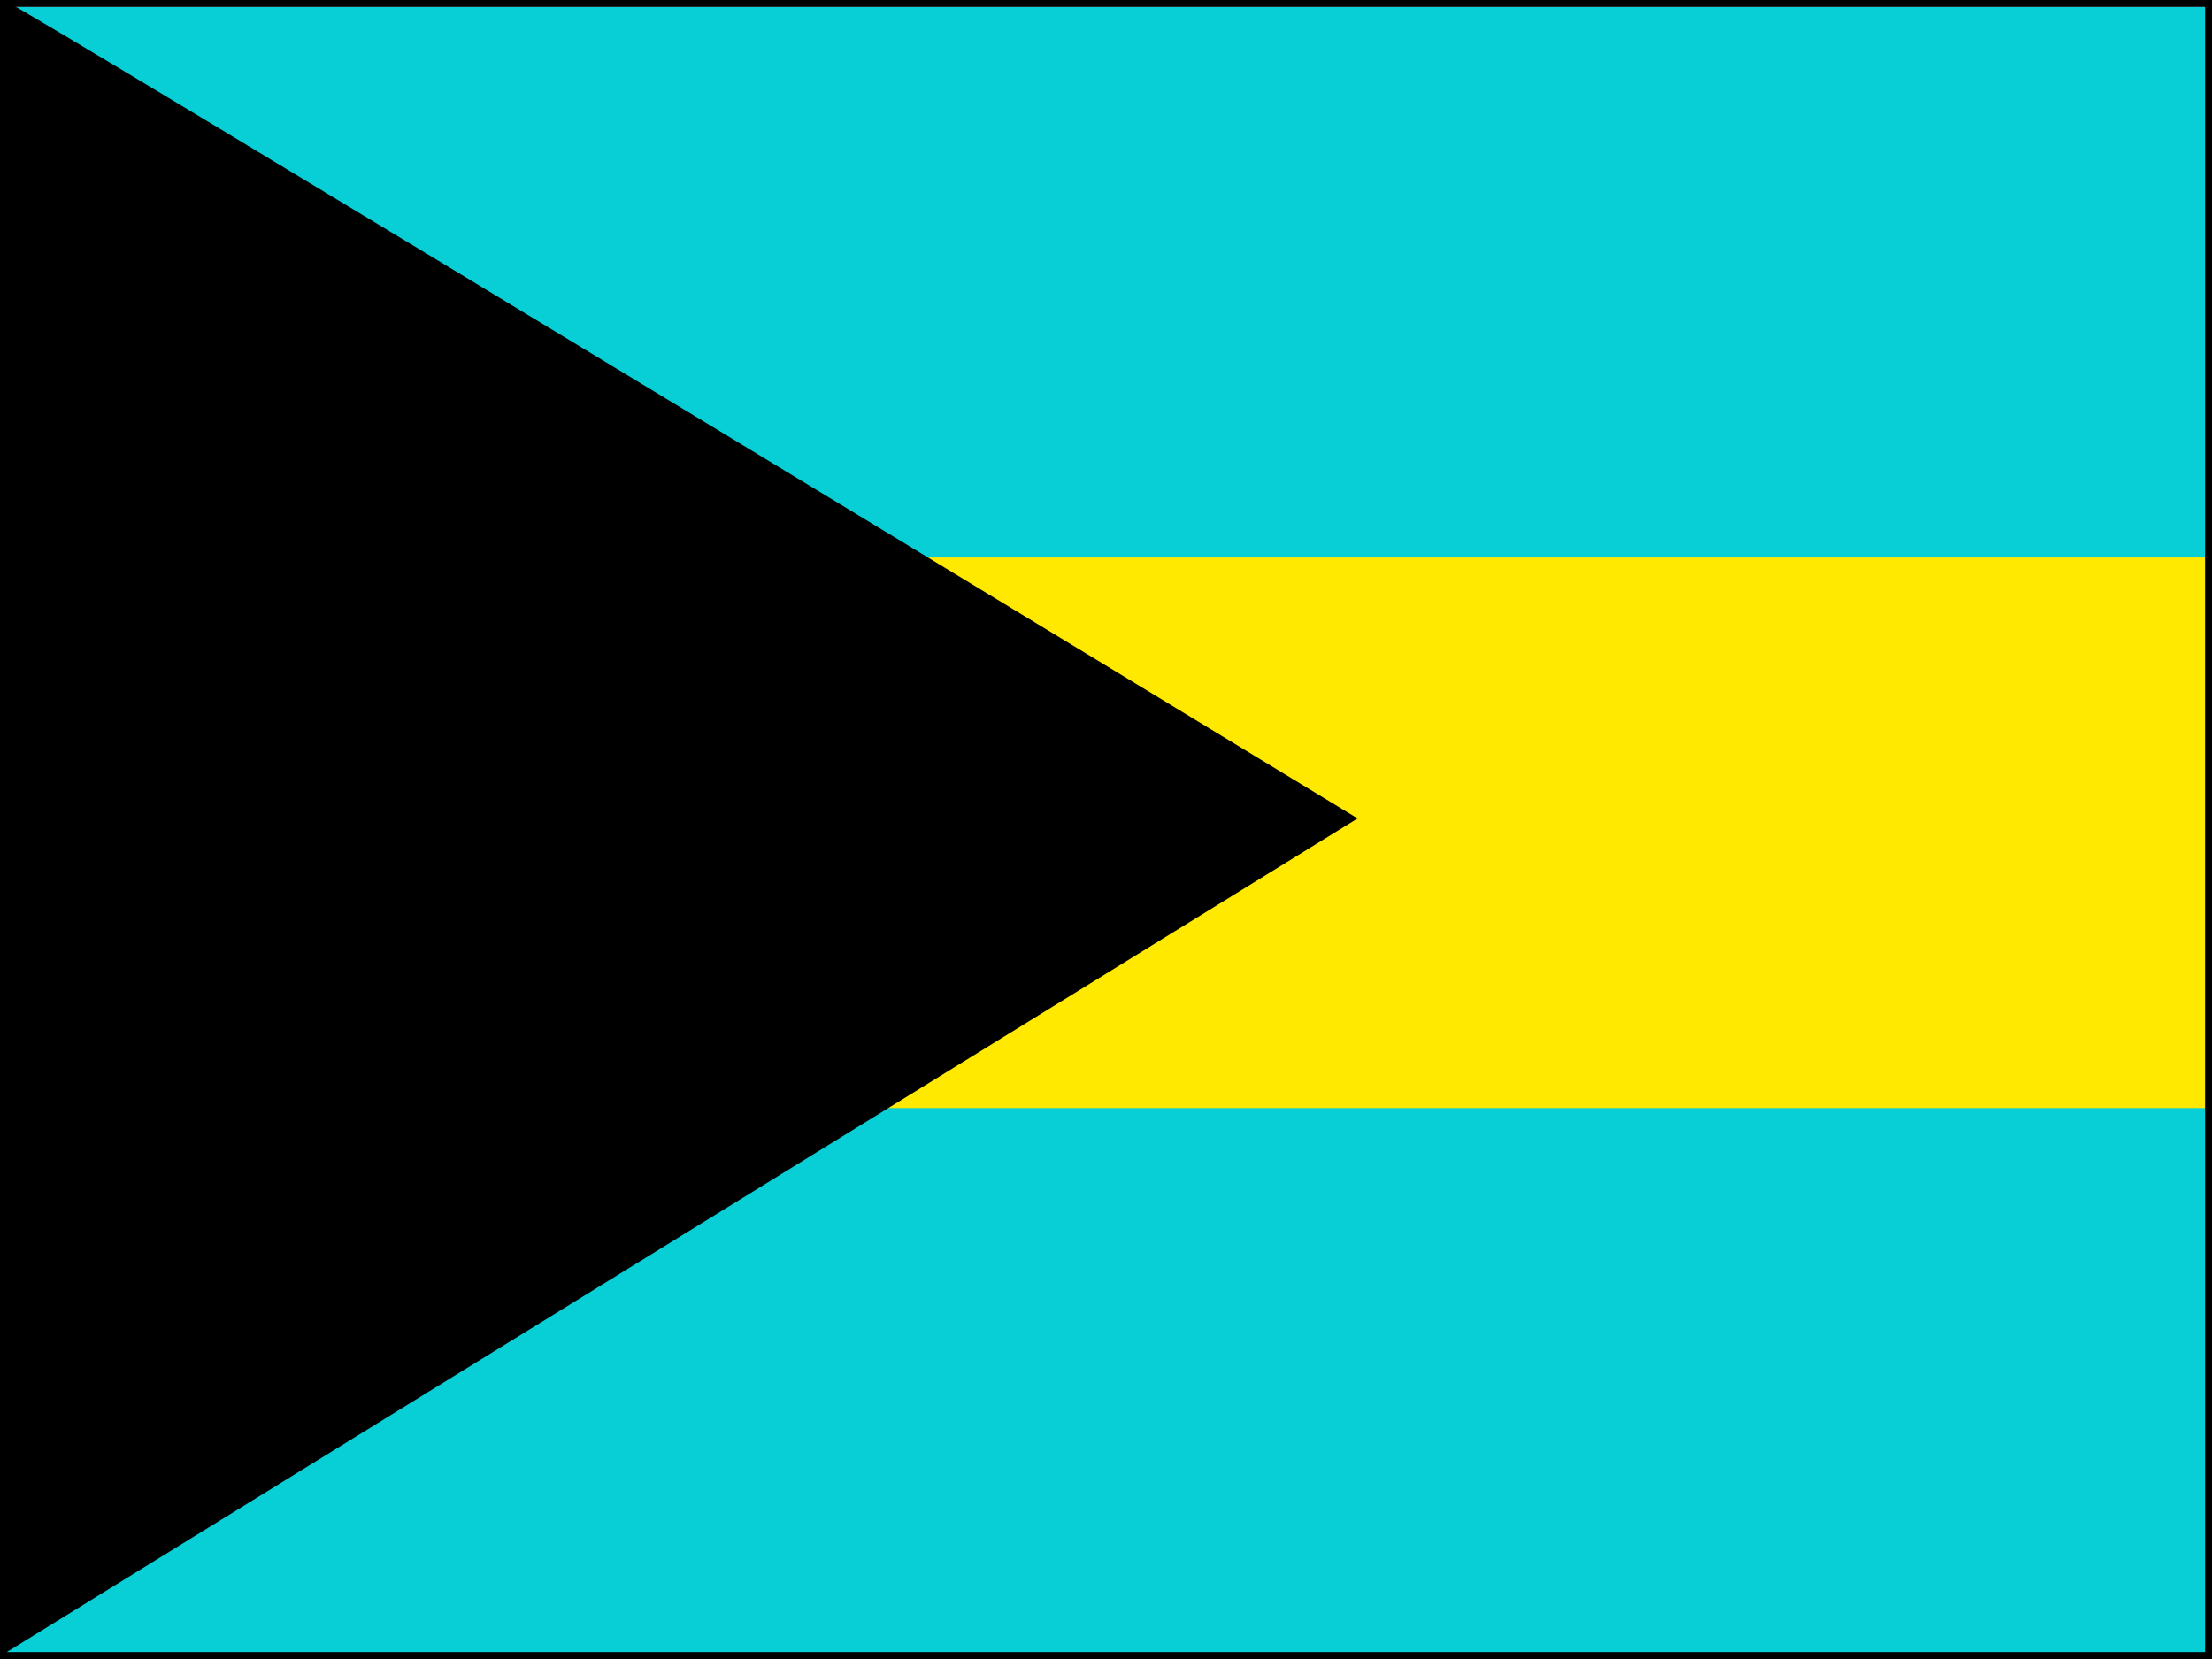
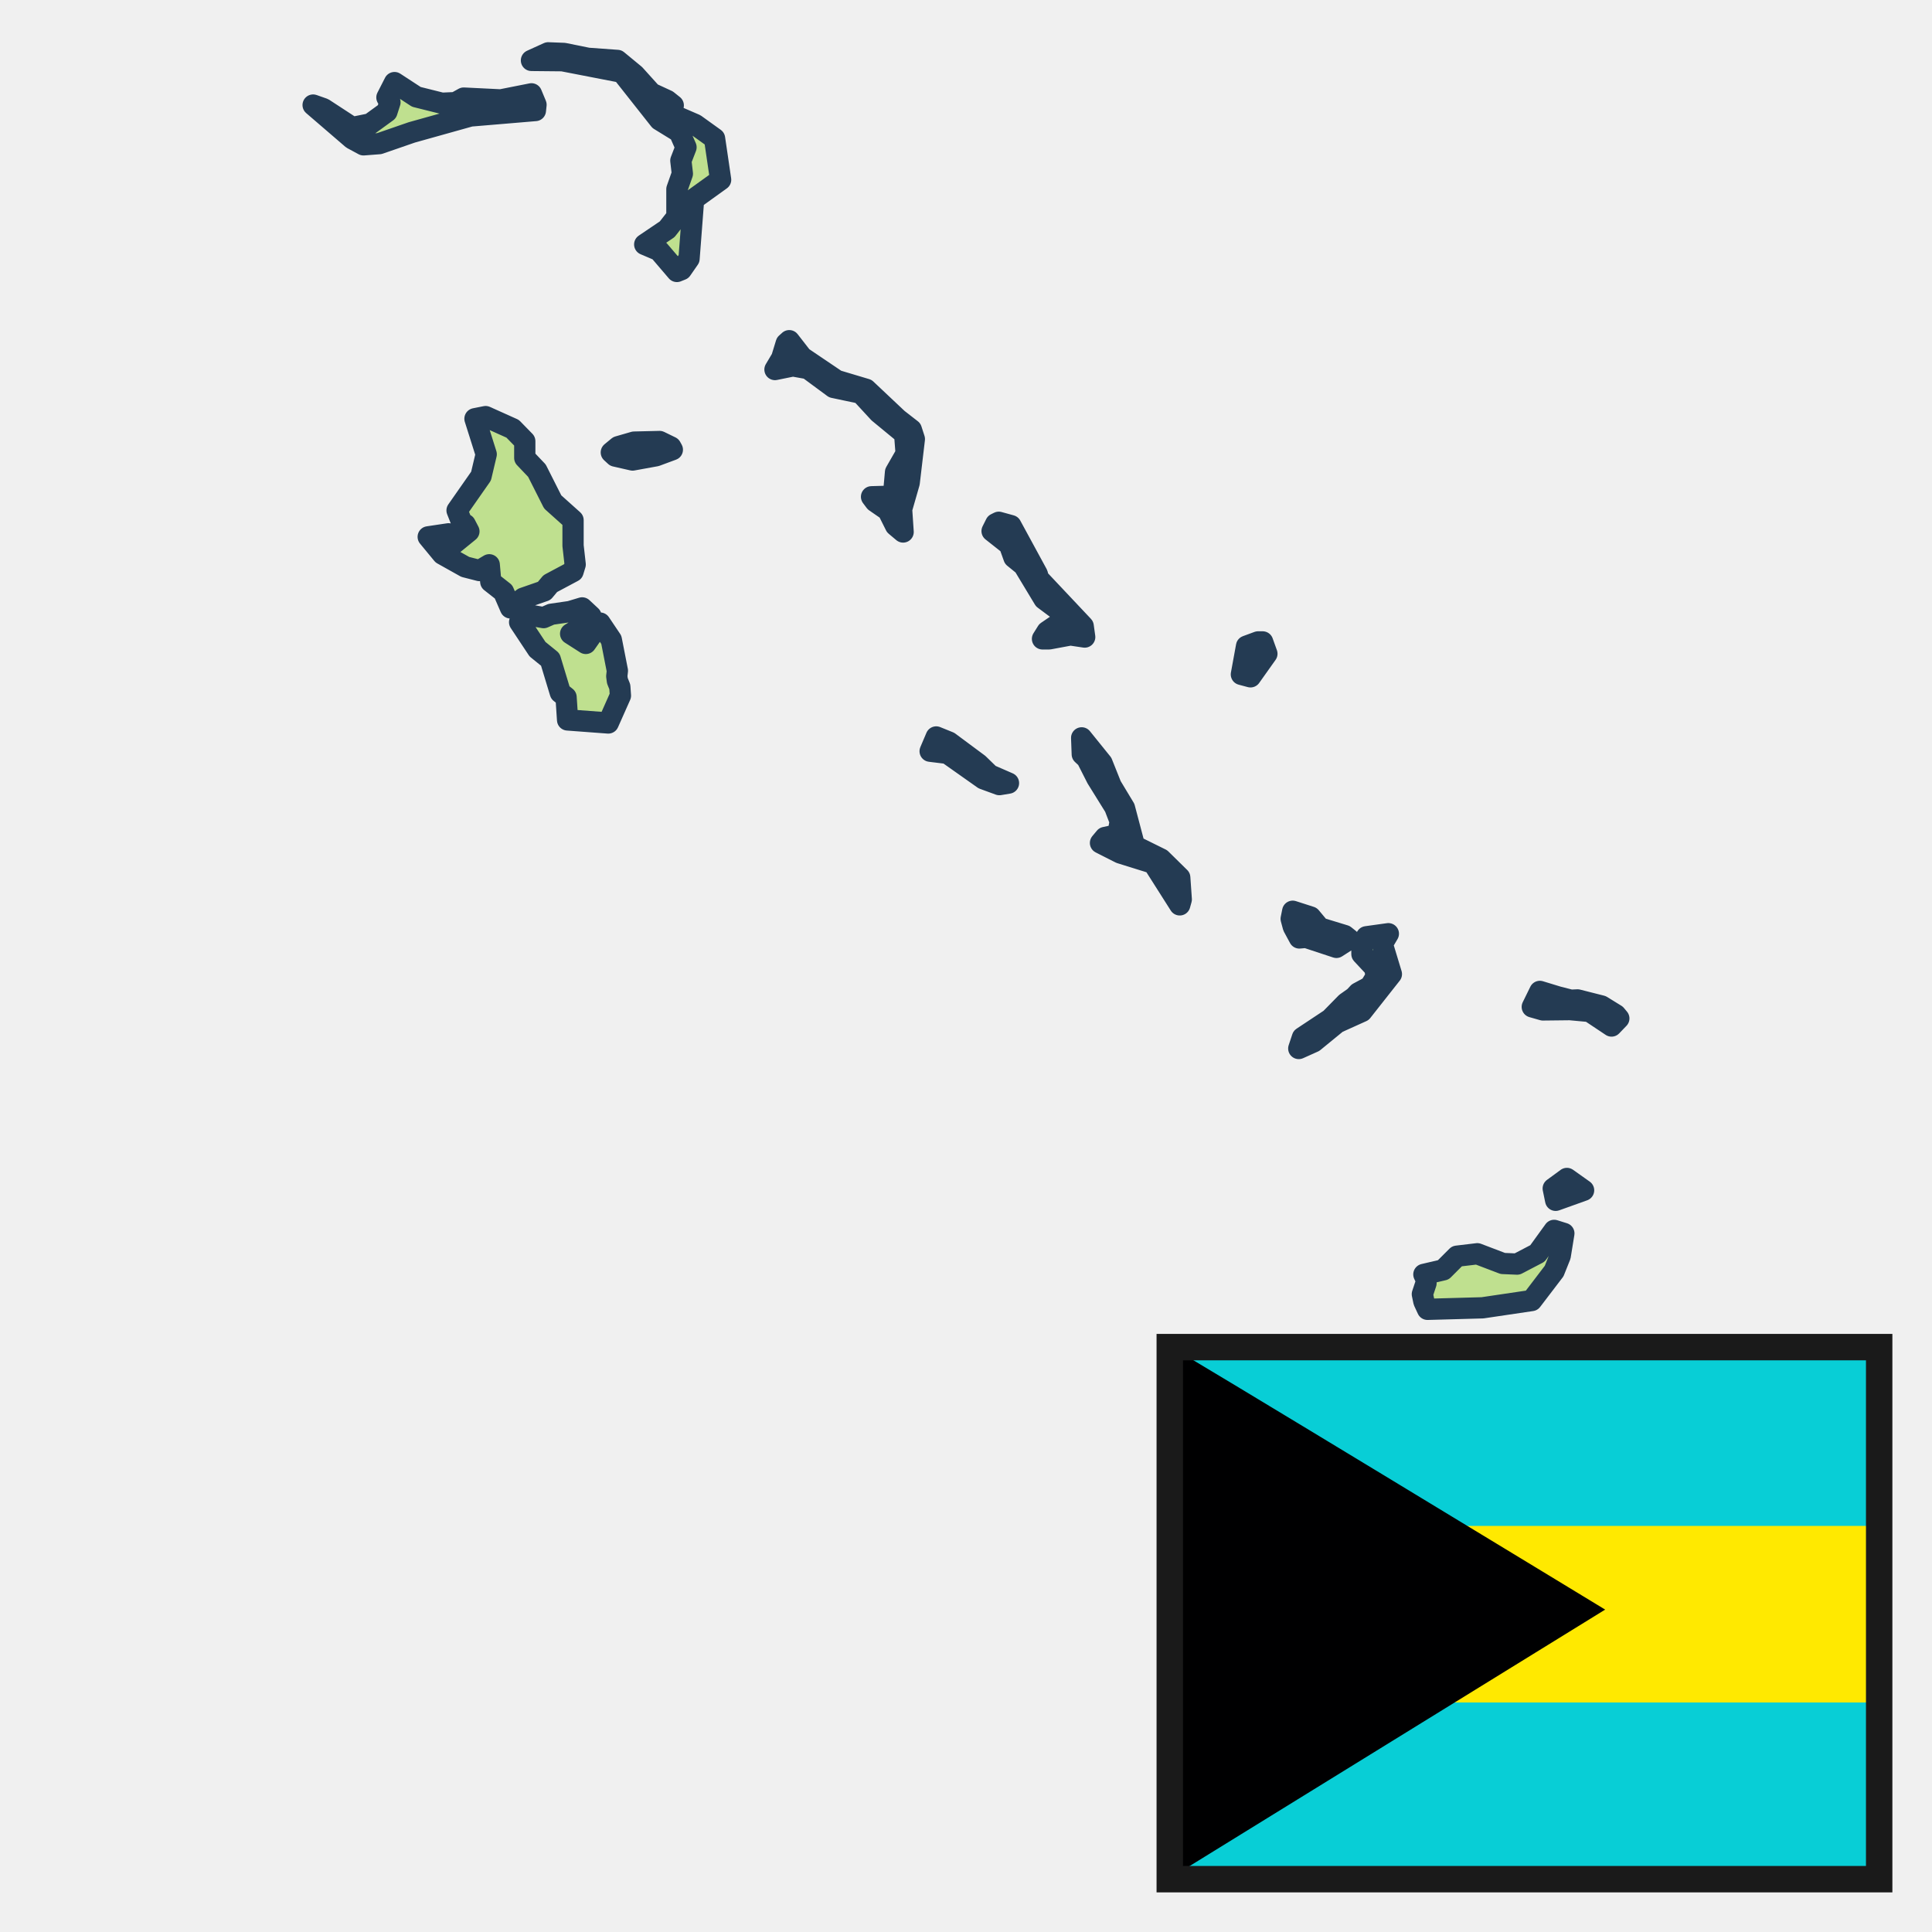
- <svg xmlns="http://www.w3.org/2000/svg" id="flag-icons-bs" viewBox="0 0 640 480" data-copyright="© 2026 Sensory App House">
-   <defs>
-     <clipPath id="bs-a">
-       <path fill-opacity=".7" d="M-12 0h640v480H-12z" />
-     </clipPath>
-   </defs>
-   <g fill-rule="evenodd" clip-path="url(#bs-a)" transform="translate(12)">
-     <path fill="#fff" d="M968.5 480h-979V1.8h979z" />
-     <path fill="#ffe900" d="M968.5 344.5h-979V143.3h979z" />
-     <path fill="#08ced6" d="M968.5 480h-979V320.6h979zm0-318.7h-979V2h979z" />
-     <path fill="#000001" d="M-11 0c2.3 0 391.8 236.8 391.8 236.8L-12 479.2z" />
+ <svg xmlns="http://www.w3.org/2000/svg" viewBox="0 0 512 512">
+   <g transform="translate(49.99 -25.51) scale(0.8047)">
+     <path d="M 126.6 203.0 L 126.6 211.4 L 127.3 217.6 L 126.6 219.9 L 119.1 223.9 L 117.1 226.3 L 110.2 228.7 L 106.0 231.9 L 103.7 226.6 L 99.5 223.3 L 99.0 217.7 L 95.8 219.6 L 91.1 218.4 L 83.6 214.2 L 78.9 208.5 L 85.6 207.5 L 86.9 211.1 L 92.3 206.7 L 91.1 204.4 L 90.1 204.1 L 88.4 199.8 L 96.3 188.5 L 98.0 181.3 L 94.3 169.6 L 97.8 168.9 L 106.7 172.9 L 110.7 177.0 L 110.7 182.5 L 114.7 186.7 L 119.9 197.0 L 126.6 203.0 Z M 132.5 234.6 L 132.8 236.1 L 125.8 240.4 L 130.8 243.6 L 135.5 236.9 L 139.2 242.4 L 141.2 252.6 L 141.0 254.4 L 141.2 255.9 L 142.0 257.9 L 142.2 260.8 L 138.2 269.8 L 124.8 268.8 L 124.3 261.3 L 122.4 259.8 L 119.1 248.9 L 114.9 245.5 L 109.0 236.6 L 112.4 234.3 L 116.9 235.1 L 119.4 234.0 L 125.6 233.1 L 129.6 231.9 L 132.5 234.6 Z M 451.7 445.3 L 449.7 450.3 L 442.3 460.0 L 426.1 462.4 L 408.0 462.9 L 406.8 460.3 L 406.3 457.9 L 407.5 454.3 L 407.5 452.9 L 406.8 451.4 L 413.2 449.9 L 417.7 445.4 L 424.4 444.6 L 432.8 447.8 L 437.5 448.0 L 444.2 444.5 L 449.7 436.9 L 452.9 437.9 L 451.7 445.3 Z M 162.3 120.5 L 160.8 121.1 L 154.9 114.2 L 150.2 112.2 L 157.6 107.2 L 160.8 103.1 L 160.8 94.0 L 162.6 88.9 L 162.1 84.6 L 163.8 80.2 L 161.6 75.2 L 155.1 71.2 L 142.7 55.5 L 123.1 51.7 L 112.9 51.6 L 118.4 49.1 L 123.6 49.3 L 131.5 50.9 L 141.2 51.6 L 146.9 56.3 L 152.4 62.4 L 157.6 64.8 L 159.6 66.4 L 159.3 68.1 L 160.1 69.8 L 166.8 72.7 L 173.2 77.3 L 175.2 90.9 L 166.3 97.3 L 164.8 116.9 L 162.3 120.5 Z M 75.0 63.6 L 83.4 65.7 L 87.9 65.5 L 90.6 64.0 L 102.8 64.6 L 112.9 62.6 L 114.4 66.2 L 114.2 68.1 L 92.8 69.9 L 73.5 75.3 L 62.8 79.0 L 57.6 79.4 L 53.9 77.4 L 41.0 66.3 L 44.4 67.5 L 53.9 73.7 L 59.8 72.5 L 65.3 68.5 L 66.3 65.4 L 65.3 63.8 L 67.8 58.9 L 75.0 63.6 Z M 202.0 149.3 L 213.4 157.0 L 223.1 159.9 L 233.5 169.7 L 238.0 173.2 L 239.0 176.3 L 237.3 190.7 L 234.8 199.4 L 235.3 206.9 L 232.8 204.8 L 230.3 199.8 L 226.1 196.9 L 224.9 195.3 L 232.1 195.1 L 232.8 187.2 L 236.3 181.1 L 235.8 174.6 L 227.3 167.6 L 221.4 161.2 L 212.4 159.3 L 204.0 153.1 L 199.0 152.2 L 193.1 153.4 L 195.3 149.7 L 196.8 144.8 L 197.8 143.9 L 202.0 149.3 Z M 326.9 327.9 L 326.4 329.7 L 317.7 316.0 L 306.8 312.6 L 300.3 309.3 L 301.8 307.5 L 306.0 306.6 L 306.8 302.2 L 305.0 297.5 L 299.1 288.0 L 295.8 281.5 L 294.3 280.1 L 294.1 274.7 L 300.8 283.0 L 303.8 290.5 L 308.2 297.8 L 311.5 310.3 L 320.2 314.6 L 326.4 320.7 L 326.9 327.9 Z M 370.5 374.8 L 365.6 377.0 L 366.8 373.4 L 376.0 367.3 L 381.2 362.0 L 383.9 360.1 L 385.2 358.7 L 389.1 356.6 L 391.1 353.3 L 390.6 350.4 L 386.4 345.9 L 386.4 342.6 L 387.9 340.2 L 395.1 339.2 L 393.1 342.6 L 396.1 352.5 L 386.4 364.8 L 378.2 368.5 L 370.5 374.8 Z M 294.6 237.9 L 295.1 241.5 L 290.4 240.8 L 283.4 242.1 L 281.2 242.1 L 282.7 239.7 L 287.4 236.5 L 287.6 233.4 L 281.7 229.0 L 275.0 217.9 L 271.8 215.3 L 270.3 211.1 L 264.6 206.6 L 265.8 204.2 L 266.8 203.7 L 270.8 204.8 L 279.5 220.8 L 279.9 222.3 L 294.6 237.9 Z M 450.9 360.0 L 455.2 361.1 L 457.4 361.0 L 465.3 363.0 L 470.0 365.9 L 471.0 367.1 L 468.6 369.6 L 461.4 364.8 L 454.9 364.2 L 446.0 364.3 L 442.5 363.3 L 445.0 358.2 L 450.9 360.0 Z M 380.7 339.8 L 382.2 341.0 L 378.0 343.7 L 368.0 340.4 L 365.8 340.6 L 363.8 336.9 L 363.1 334.3 L 363.6 331.8 L 369.5 333.7 L 372.5 337.3 L 380.7 339.8 Z M 153.9 181.8 L 146.2 183.2 L 140.5 181.9 L 139.2 180.7 L 141.5 178.8 L 146.7 177.3 L 155.1 177.1 L 158.8 178.9 L 159.3 179.8 L 153.9 181.8 Z M 270.0 289.6 L 267.0 290.1 L 261.8 288.2 L 249.9 279.8 L 244.2 279.1 L 246.2 274.4 L 250.4 276.1 L 260.1 283.3 L 263.8 286.9 L 270.0 289.6 Z M 355.1 247.0 L 349.7 254.6 L 346.7 253.8 L 348.4 244.5 L 352.2 243.1 L 353.7 243.1 L 355.1 247.0 Z M 459.4 423.7 L 450.2 427.0 L 449.4 423.1 L 453.9 419.8 L 459.4 423.7 Z" fill="#bfe08f" stroke="#243b53" stroke-width="7" stroke-linejoin="round" fill-rule="evenodd" />
  </g>
-   <rect x="1" y="1" width="638" height="478" fill="none" stroke="#000000" stroke-width="2" />
+   <rect x="310" y="357" width="188" height="141" fill="#ffffff" />
+   <g transform="translate(310 357) scale(0.29375)">
+     <defs>
+       <clipPath id="bs-a">
+         <path fill-opacity=".7" d="M-12 0h640v480H-12z" />
+       </clipPath>
+     </defs>
+     <g fill-rule="evenodd" clip-path="url(#bs-a)" transform="translate(12)">
+       <path fill="#fff" d="M968.5 480h-979V1.8h979z" />
+       <path fill="#ffe900" d="M968.5 344.5h-979V143.3h979z" />
+       <path fill="#08ced6" d="M968.5 480h-979V320.6h979zm0-318.7h-979V2h979z" />
+       <path fill="#000001" d="M-11 0c2.3 0 391.8 236.8 391.8 236.8L-12 479.2z" />
+     </g>
+     <rect x="1" y="1" width="638" height="478" fill="none" stroke="#000000" stroke-width="2" />
+   </g>
+   <rect x="310" y="357" width="188" height="141" fill="none" stroke="#1a1a1a" stroke-width="7" />
</svg>
